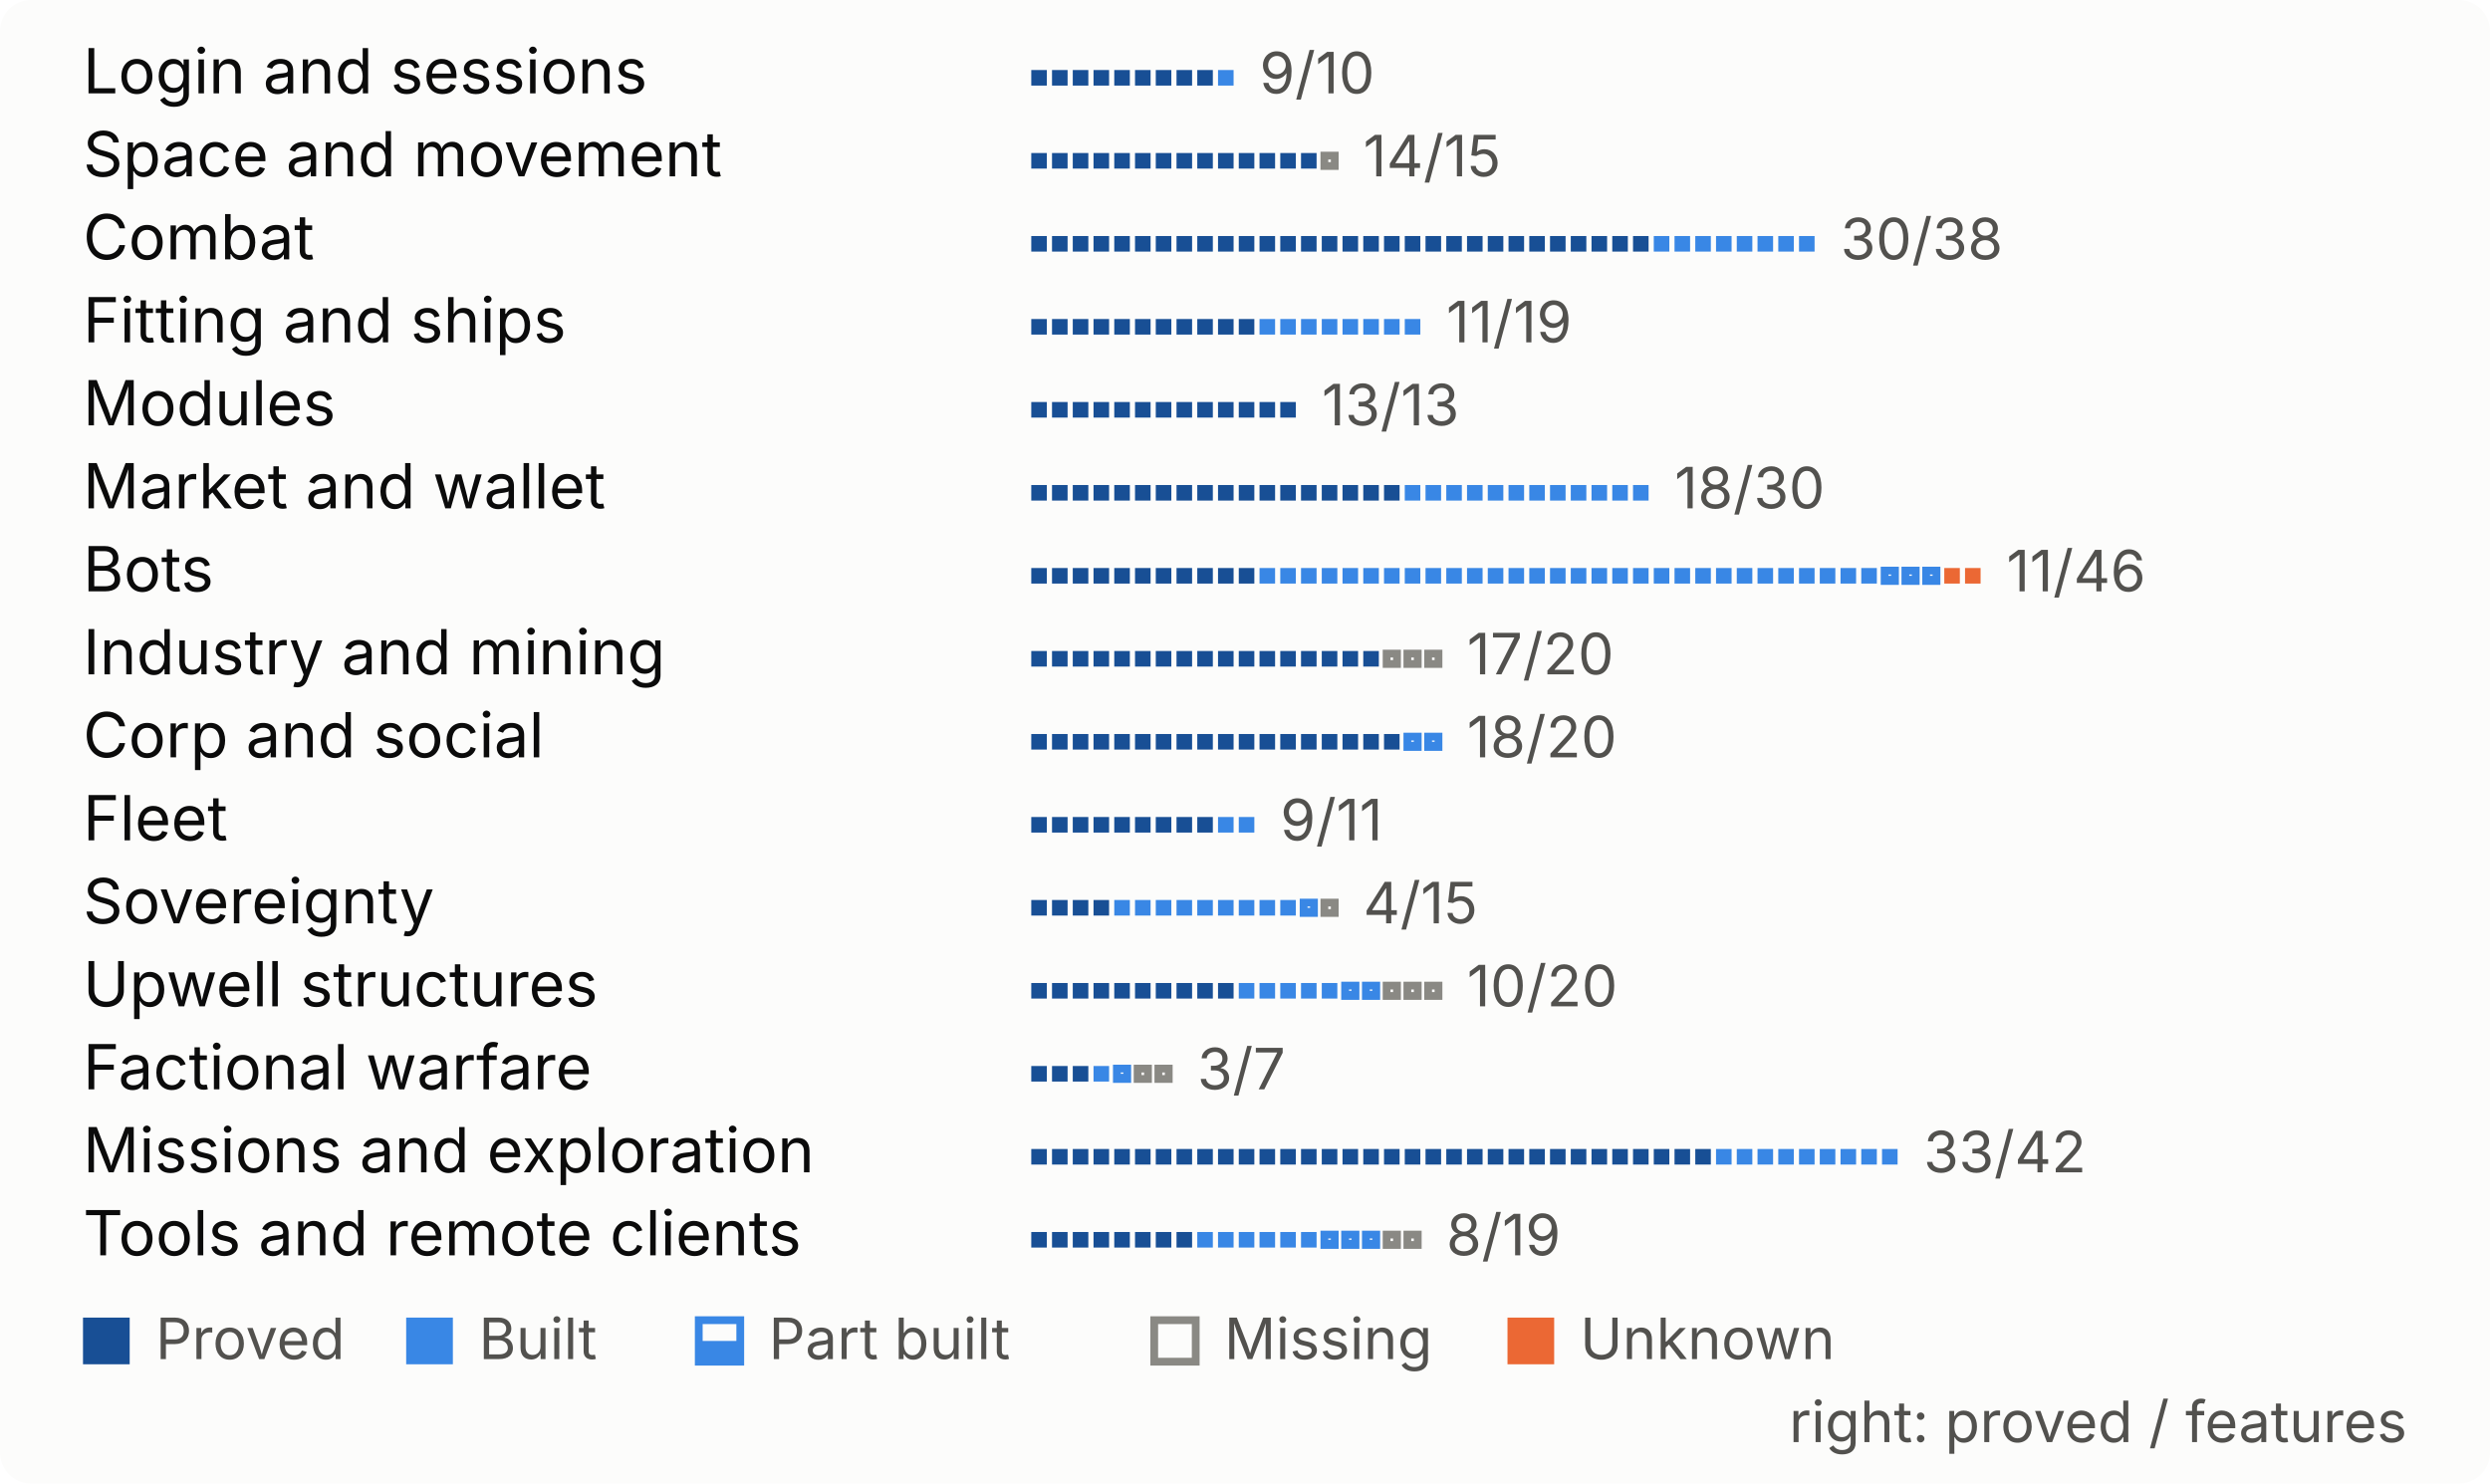
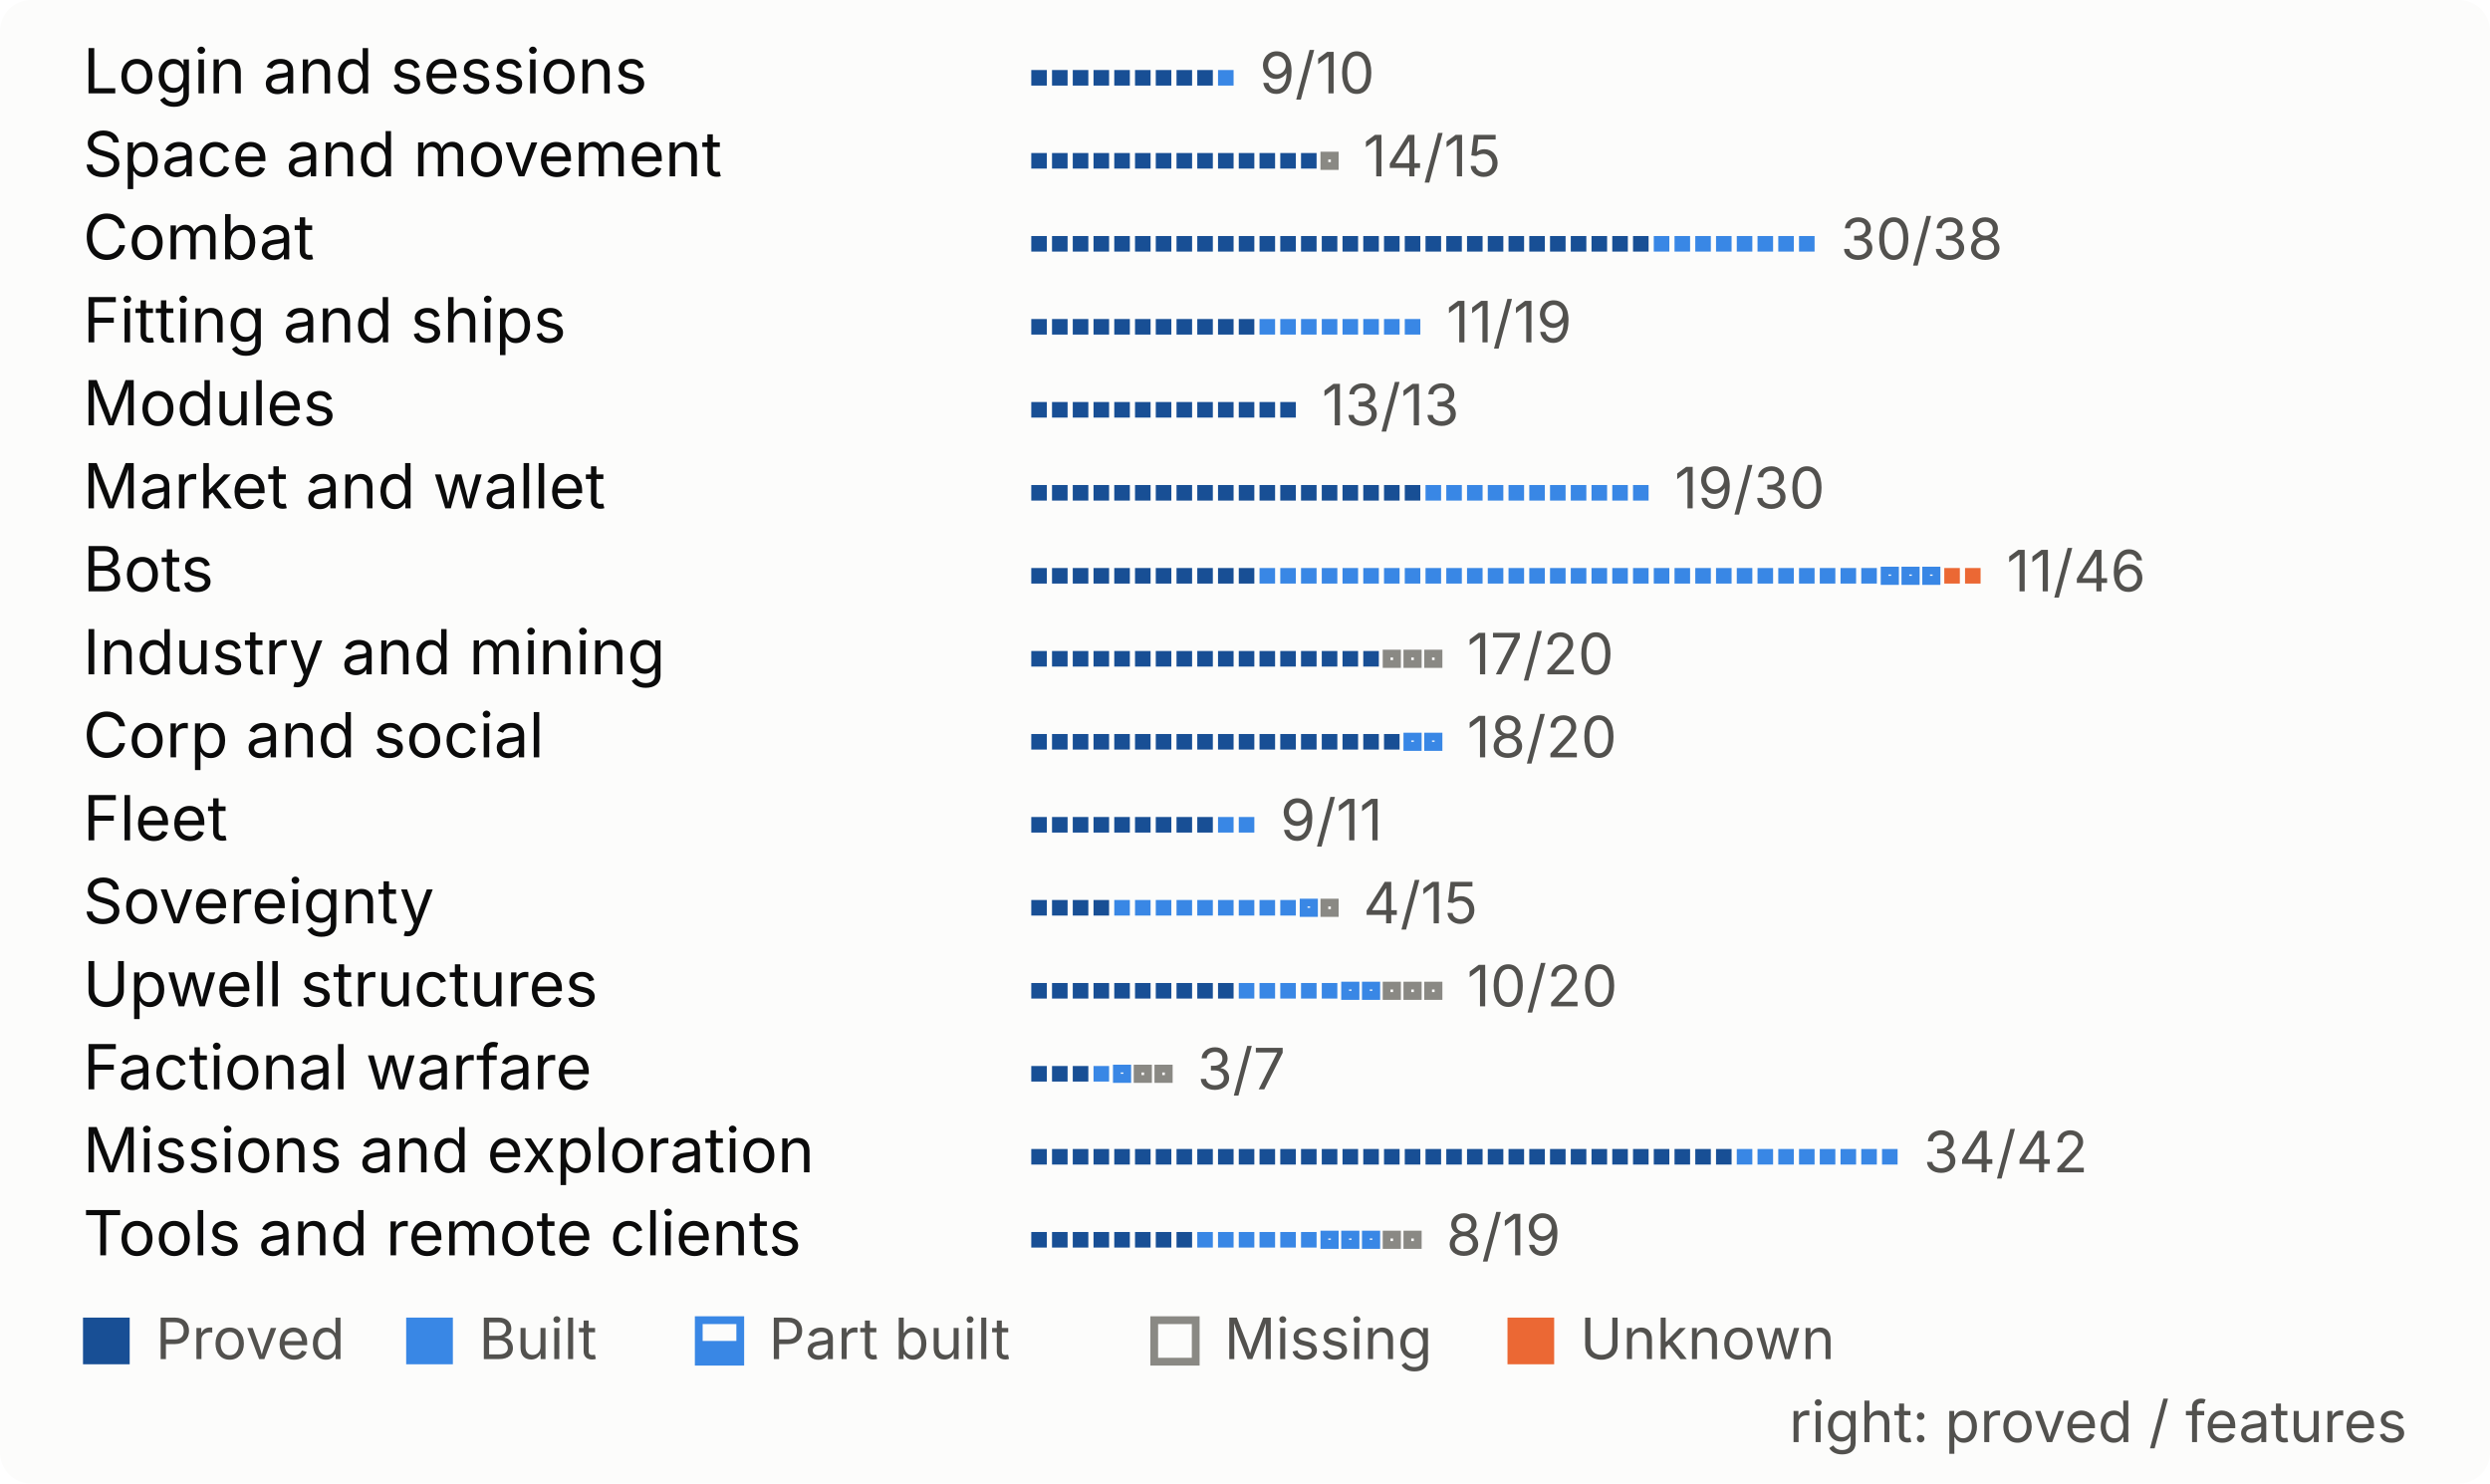
<svg xmlns="http://www.w3.org/2000/svg" width="480" height="286" viewBox="0 0 480 286" role="img" aria-label="Progress by system, one mark per feature">
  <style>
.bg{fill:#fcfcfb}.t{fill:#0b0b0b}.s{fill:#52514e}.rule{fill:#e1e0d9}
.proved{fill:#184f95}.built{fill:#3987e5}.unknown{fill:#eb6834}
.part-o{fill:none;stroke:#3987e5;stroke-width:1.5}.part-f{fill:#3987e5}
.missing{fill:none;stroke:#8a8984;stroke-width:1.5}
.pass{fill:#184f95}.fail{fill:#eb6834}.none{fill:none;stroke:#8a8984;stroke-width:1.5}
@media (prefers-color-scheme:dark){
.bg{fill:#1a1a19}.t{fill:#f0efec}.s{fill:#c3c2b7}.rule{fill:#383835}
.proved{fill:#86b6ef}.built{fill:#3987e5}.unknown{fill:#d95926}
.part-o{stroke:#3987e5}.part-f{fill:#3987e5}
.missing{stroke:#8d8c85}
.pass{fill:#86b6ef}.fail{fill:#d95926}.none{stroke:#8d8c85}
}
text{font-family:system-ui,-apple-system,"Segoe UI",sans-serif;font-size:12px}
.big{font-size:26px;font-weight:600}.b{font-weight:600}.xs{font-size:11px}
</style>
  <rect width="480" height="286" rx="6" class="bg" />
  <text x="16.0" y="18.0" class="t">Login and sessions</text>
  <rect x="198.8" y="13.5" width="3" height="3" class="proved" />
  <rect x="202.8" y="13.5" width="3" height="3" class="proved" />
  <rect x="206.8" y="13.5" width="3" height="3" class="proved" />
  <rect x="210.8" y="13.5" width="3" height="3" class="proved" />
  <rect x="214.8" y="13.5" width="3" height="3" class="proved" />
  <rect x="218.8" y="13.5" width="3" height="3" class="proved" />
  <rect x="222.8" y="13.5" width="3" height="3" class="proved" />
  <rect x="226.8" y="13.5" width="3" height="3" class="proved" />
  <rect x="230.8" y="13.5" width="3" height="3" class="proved" />
  <rect x="234.8" y="13.5" width="3" height="3" class="built" />
  <text x="242.8" y="18.0" class="s xs">9/10</text>
  <text x="16.0" y="34.0" class="t">Space and movement</text>
  <rect x="198.8" y="29.5" width="3" height="3" class="proved" />
  <rect x="202.8" y="29.5" width="3" height="3" class="proved" />
  <rect x="206.8" y="29.5" width="3" height="3" class="proved" />
  <rect x="210.8" y="29.5" width="3" height="3" class="proved" />
  <rect x="214.8" y="29.5" width="3" height="3" class="proved" />
  <rect x="218.8" y="29.5" width="3" height="3" class="proved" />
  <rect x="222.8" y="29.5" width="3" height="3" class="proved" />
  <rect x="226.8" y="29.5" width="3" height="3" class="proved" />
  <rect x="230.8" y="29.5" width="3" height="3" class="proved" />
  <rect x="234.8" y="29.5" width="3" height="3" class="proved" />
  <rect x="238.8" y="29.5" width="3" height="3" class="proved" />
  <rect x="242.8" y="29.5" width="3" height="3" class="proved" />
  <rect x="246.8" y="29.5" width="3" height="3" class="proved" />
  <rect x="250.8" y="29.5" width="3" height="3" class="proved" />
  <rect x="255.3" y="30.0" width="2" height="2" fill="none" class="missing" />
  <text x="262.8" y="34.0" class="s xs">14/15</text>
  <text x="16.0" y="50.0" class="t">Combat</text>
  <rect x="198.8" y="45.5" width="3" height="3" class="proved" />
  <rect x="202.8" y="45.5" width="3" height="3" class="proved" />
  <rect x="206.8" y="45.5" width="3" height="3" class="proved" />
  <rect x="210.8" y="45.5" width="3" height="3" class="proved" />
  <rect x="214.8" y="45.5" width="3" height="3" class="proved" />
  <rect x="218.8" y="45.5" width="3" height="3" class="proved" />
  <rect x="222.8" y="45.5" width="3" height="3" class="proved" />
  <rect x="226.8" y="45.5" width="3" height="3" class="proved" />
  <rect x="230.8" y="45.5" width="3" height="3" class="proved" />
  <rect x="234.8" y="45.5" width="3" height="3" class="proved" />
  <rect x="238.8" y="45.5" width="3" height="3" class="proved" />
  <rect x="242.8" y="45.5" width="3" height="3" class="proved" />
  <rect x="246.8" y="45.5" width="3" height="3" class="proved" />
  <rect x="250.8" y="45.5" width="3" height="3" class="proved" />
  <rect x="254.8" y="45.5" width="3" height="3" class="proved" />
  <rect x="258.8" y="45.5" width="3" height="3" class="proved" />
  <rect x="262.8" y="45.5" width="3" height="3" class="proved" />
  <rect x="266.8" y="45.5" width="3" height="3" class="proved" />
  <rect x="270.8" y="45.5" width="3" height="3" class="proved" />
  <rect x="274.8" y="45.5" width="3" height="3" class="proved" />
  <rect x="278.8" y="45.5" width="3" height="3" class="proved" />
  <rect x="282.8" y="45.5" width="3" height="3" class="proved" />
  <rect x="286.8" y="45.5" width="3" height="3" class="proved" />
  <rect x="290.8" y="45.5" width="3" height="3" class="proved" />
  <rect x="294.8" y="45.5" width="3" height="3" class="proved" />
  <rect x="298.8" y="45.5" width="3" height="3" class="proved" />
  <rect x="302.8" y="45.5" width="3" height="3" class="proved" />
  <rect x="306.8" y="45.5" width="3" height="3" class="proved" />
  <rect x="310.8" y="45.5" width="3" height="3" class="proved" />
  <rect x="314.8" y="45.5" width="3" height="3" class="proved" />
  <rect x="318.8" y="45.5" width="3" height="3" class="built" />
  <rect x="322.8" y="45.5" width="3" height="3" class="built" />
  <rect x="326.8" y="45.5" width="3" height="3" class="built" />
  <rect x="330.8" y="45.5" width="3" height="3" class="built" />
  <rect x="334.8" y="45.5" width="3" height="3" class="built" />
  <rect x="338.8" y="45.5" width="3" height="3" class="built" />
  <rect x="342.8" y="45.5" width="3" height="3" class="built" />
  <rect x="346.8" y="45.5" width="3" height="3" class="built" />
  <text x="354.8" y="50.0" class="s xs">30/38</text>
  <text x="16.0" y="66.0" class="t">Fitting and ships</text>
  <rect x="198.8" y="61.5" width="3" height="3" class="proved" />
  <rect x="202.8" y="61.5" width="3" height="3" class="proved" />
  <rect x="206.8" y="61.5" width="3" height="3" class="proved" />
  <rect x="210.8" y="61.5" width="3" height="3" class="proved" />
  <rect x="214.8" y="61.5" width="3" height="3" class="proved" />
  <rect x="218.8" y="61.5" width="3" height="3" class="proved" />
  <rect x="222.8" y="61.5" width="3" height="3" class="proved" />
  <rect x="226.8" y="61.5" width="3" height="3" class="proved" />
  <rect x="230.8" y="61.5" width="3" height="3" class="proved" />
  <rect x="234.8" y="61.5" width="3" height="3" class="proved" />
  <rect x="238.8" y="61.5" width="3" height="3" class="proved" />
  <rect x="242.8" y="61.5" width="3" height="3" class="built" />
  <rect x="246.8" y="61.5" width="3" height="3" class="built" />
  <rect x="250.8" y="61.5" width="3" height="3" class="built" />
  <rect x="254.8" y="61.5" width="3" height="3" class="built" />
  <rect x="258.8" y="61.5" width="3" height="3" class="built" />
  <rect x="262.8" y="61.5" width="3" height="3" class="built" />
  <rect x="266.8" y="61.5" width="3" height="3" class="built" />
  <rect x="270.8" y="61.5" width="3" height="3" class="built" />
  <text x="278.8" y="66.0" class="s xs">11/19</text>
  <text x="16.0" y="82.0" class="t">Modules</text>
  <rect x="198.8" y="77.5" width="3" height="3" class="proved" />
  <rect x="202.8" y="77.5" width="3" height="3" class="proved" />
  <rect x="206.8" y="77.5" width="3" height="3" class="proved" />
  <rect x="210.8" y="77.5" width="3" height="3" class="proved" />
  <rect x="214.8" y="77.5" width="3" height="3" class="proved" />
  <rect x="218.8" y="77.5" width="3" height="3" class="proved" />
  <rect x="222.8" y="77.5" width="3" height="3" class="proved" />
  <rect x="226.8" y="77.5" width="3" height="3" class="proved" />
  <rect x="230.8" y="77.5" width="3" height="3" class="proved" />
  <rect x="234.8" y="77.5" width="3" height="3" class="proved" />
  <rect x="238.8" y="77.5" width="3" height="3" class="proved" />
  <rect x="242.8" y="77.5" width="3" height="3" class="proved" />
  <rect x="246.8" y="77.5" width="3" height="3" class="proved" />
  <text x="254.8" y="82.0" class="s xs">13/13</text>
  <text x="16.0" y="98.0" class="t">Market and wallet</text>
  <rect x="198.8" y="93.5" width="3" height="3" class="proved" />
  <rect x="202.8" y="93.5" width="3" height="3" class="proved" />
  <rect x="206.8" y="93.5" width="3" height="3" class="proved" />
  <rect x="210.8" y="93.5" width="3" height="3" class="proved" />
  <rect x="214.8" y="93.5" width="3" height="3" class="proved" />
  <rect x="218.8" y="93.5" width="3" height="3" class="proved" />
  <rect x="222.8" y="93.5" width="3" height="3" class="proved" />
  <rect x="226.8" y="93.5" width="3" height="3" class="proved" />
  <rect x="230.8" y="93.5" width="3" height="3" class="proved" />
  <rect x="234.8" y="93.5" width="3" height="3" class="proved" />
  <rect x="238.8" y="93.5" width="3" height="3" class="proved" />
  <rect x="242.8" y="93.5" width="3" height="3" class="proved" />
  <rect x="246.8" y="93.5" width="3" height="3" class="proved" />
  <rect x="250.8" y="93.5" width="3" height="3" class="proved" />
  <rect x="254.8" y="93.5" width="3" height="3" class="proved" />
  <rect x="258.8" y="93.5" width="3" height="3" class="proved" />
  <rect x="262.8" y="93.5" width="3" height="3" class="proved" />
  <rect x="266.8" y="93.5" width="3" height="3" class="proved" />
-   <rect x="270.8" y="93.5" width="3" height="3" class="built" />
+   <rect x="270.8" y="93.5" width="3" height="3" class="proved" />
  <rect x="274.8" y="93.5" width="3" height="3" class="built" />
  <rect x="278.8" y="93.5" width="3" height="3" class="built" />
  <rect x="282.8" y="93.5" width="3" height="3" class="built" />
  <rect x="286.8" y="93.5" width="3" height="3" class="built" />
  <rect x="290.8" y="93.5" width="3" height="3" class="built" />
  <rect x="294.8" y="93.5" width="3" height="3" class="built" />
  <rect x="298.8" y="93.5" width="3" height="3" class="built" />
  <rect x="302.8" y="93.5" width="3" height="3" class="built" />
  <rect x="306.8" y="93.5" width="3" height="3" class="built" />
  <rect x="310.8" y="93.5" width="3" height="3" class="built" />
  <rect x="314.8" y="93.5" width="3" height="3" class="built" />
-   <text x="322.8" y="98.0" class="s xs">18/30</text>
+   <text x="322.8" y="98.0" class="s xs">19/30</text>
  <text x="16.0" y="114.0" class="t">Bots</text>
  <rect x="198.8" y="109.5" width="3" height="3" class="proved" />
  <rect x="202.8" y="109.5" width="3" height="3" class="proved" />
  <rect x="206.8" y="109.5" width="3" height="3" class="proved" />
  <rect x="210.8" y="109.5" width="3" height="3" class="proved" />
  <rect x="214.8" y="109.5" width="3" height="3" class="proved" />
  <rect x="218.8" y="109.5" width="3" height="3" class="proved" />
  <rect x="222.8" y="109.5" width="3" height="3" class="proved" />
  <rect x="226.8" y="109.5" width="3" height="3" class="proved" />
  <rect x="230.8" y="109.5" width="3" height="3" class="proved" />
  <rect x="234.8" y="109.5" width="3" height="3" class="proved" />
  <rect x="238.8" y="109.5" width="3" height="3" class="proved" />
  <rect x="242.8" y="109.5" width="3" height="3" class="built" />
  <rect x="246.8" y="109.5" width="3" height="3" class="built" />
  <rect x="250.8" y="109.5" width="3" height="3" class="built" />
  <rect x="254.8" y="109.5" width="3" height="3" class="built" />
  <rect x="258.8" y="109.5" width="3" height="3" class="built" />
  <rect x="262.8" y="109.5" width="3" height="3" class="built" />
  <rect x="266.8" y="109.5" width="3" height="3" class="built" />
  <rect x="270.8" y="109.5" width="3" height="3" class="built" />
  <rect x="274.8" y="109.5" width="3" height="3" class="built" />
  <rect x="278.8" y="109.5" width="3" height="3" class="built" />
  <rect x="282.8" y="109.5" width="3" height="3" class="built" />
  <rect x="286.8" y="109.5" width="3" height="3" class="built" />
  <rect x="290.8" y="109.5" width="3" height="3" class="built" />
  <rect x="294.8" y="109.5" width="3" height="3" class="built" />
  <rect x="298.8" y="109.5" width="3" height="3" class="built" />
  <rect x="302.8" y="109.5" width="3" height="3" class="built" />
  <rect x="306.8" y="109.5" width="3" height="3" class="built" />
  <rect x="310.8" y="109.5" width="3" height="3" class="built" />
  <rect x="314.8" y="109.5" width="3" height="3" class="built" />
  <rect x="318.8" y="109.5" width="3" height="3" class="built" />
  <rect x="322.8" y="109.5" width="3" height="3" class="built" />
  <rect x="326.8" y="109.5" width="3" height="3" class="built" />
  <rect x="330.8" y="109.5" width="3" height="3" class="built" />
  <rect x="334.8" y="109.5" width="3" height="3" class="built" />
  <rect x="338.8" y="109.5" width="3" height="3" class="built" />
  <rect x="342.8" y="109.5" width="3" height="3" class="built" />
  <rect x="346.8" y="109.5" width="3" height="3" class="built" />
  <rect x="350.8" y="109.5" width="3" height="3" class="built" />
  <rect x="354.8" y="109.5" width="3" height="3" class="built" />
  <rect x="358.8" y="109.5" width="3" height="3" class="built" />
  <rect x="363.3" y="110.0" width="2" height="2" fill="none" class="part-o" />
  <rect x="362.8" y="111.0" width="3" height="1.5" class="part-f" />
  <rect x="367.3" y="110.0" width="2" height="2" fill="none" class="part-o" />
  <rect x="366.8" y="111.0" width="3" height="1.5" class="part-f" />
  <rect x="371.3" y="110.0" width="2" height="2" fill="none" class="part-o" />
  <rect x="370.8" y="111.0" width="3" height="1.5" class="part-f" />
  <rect x="374.8" y="109.5" width="3" height="3" class="unknown" />
  <rect x="378.8" y="109.5" width="3" height="3" class="unknown" />
  <text x="386.8" y="114.0" class="s xs">11/46</text>
  <text x="16.0" y="130.0" class="t">Industry and mining</text>
  <rect x="198.8" y="125.5" width="3" height="3" class="proved" />
  <rect x="202.8" y="125.5" width="3" height="3" class="proved" />
  <rect x="206.8" y="125.5" width="3" height="3" class="proved" />
  <rect x="210.8" y="125.5" width="3" height="3" class="proved" />
  <rect x="214.8" y="125.5" width="3" height="3" class="proved" />
  <rect x="218.8" y="125.5" width="3" height="3" class="proved" />
  <rect x="222.8" y="125.5" width="3" height="3" class="proved" />
  <rect x="226.8" y="125.5" width="3" height="3" class="proved" />
  <rect x="230.8" y="125.5" width="3" height="3" class="proved" />
  <rect x="234.8" y="125.5" width="3" height="3" class="proved" />
  <rect x="238.8" y="125.5" width="3" height="3" class="proved" />
  <rect x="242.8" y="125.5" width="3" height="3" class="proved" />
  <rect x="246.8" y="125.5" width="3" height="3" class="proved" />
  <rect x="250.8" y="125.5" width="3" height="3" class="proved" />
  <rect x="254.8" y="125.5" width="3" height="3" class="proved" />
  <rect x="258.8" y="125.5" width="3" height="3" class="proved" />
  <rect x="262.8" y="125.5" width="3" height="3" class="proved" />
  <rect x="267.3" y="126.0" width="2" height="2" fill="none" class="missing" />
  <rect x="271.3" y="126.0" width="2" height="2" fill="none" class="missing" />
  <rect x="275.3" y="126.0" width="2" height="2" fill="none" class="missing" />
  <text x="282.8" y="130.0" class="s xs">17/20</text>
  <text x="16.0" y="146.0" class="t">Corp and social</text>
  <rect x="198.8" y="141.5" width="3" height="3" class="proved" />
  <rect x="202.8" y="141.5" width="3" height="3" class="proved" />
  <rect x="206.8" y="141.5" width="3" height="3" class="proved" />
  <rect x="210.8" y="141.5" width="3" height="3" class="proved" />
  <rect x="214.8" y="141.5" width="3" height="3" class="proved" />
  <rect x="218.8" y="141.5" width="3" height="3" class="proved" />
  <rect x="222.8" y="141.5" width="3" height="3" class="proved" />
  <rect x="226.8" y="141.5" width="3" height="3" class="proved" />
  <rect x="230.8" y="141.5" width="3" height="3" class="proved" />
  <rect x="234.8" y="141.5" width="3" height="3" class="proved" />
  <rect x="238.8" y="141.5" width="3" height="3" class="proved" />
  <rect x="242.8" y="141.5" width="3" height="3" class="proved" />
  <rect x="246.8" y="141.5" width="3" height="3" class="proved" />
  <rect x="250.8" y="141.5" width="3" height="3" class="proved" />
  <rect x="254.8" y="141.5" width="3" height="3" class="proved" />
  <rect x="258.8" y="141.5" width="3" height="3" class="proved" />
  <rect x="262.8" y="141.5" width="3" height="3" class="proved" />
  <rect x="266.8" y="141.5" width="3" height="3" class="proved" />
  <rect x="271.3" y="142.0" width="2" height="2" fill="none" class="part-o" />
  <rect x="270.8" y="143.0" width="3" height="1.5" class="part-f" />
  <rect x="275.3" y="142.0" width="2" height="2" fill="none" class="part-o" />
  <rect x="274.8" y="143.0" width="3" height="1.5" class="part-f" />
  <text x="282.8" y="146.0" class="s xs">18/20</text>
  <text x="16.0" y="162.0" class="t">Fleet</text>
  <rect x="198.8" y="157.5" width="3" height="3" class="proved" />
  <rect x="202.8" y="157.5" width="3" height="3" class="proved" />
  <rect x="206.8" y="157.5" width="3" height="3" class="proved" />
  <rect x="210.8" y="157.5" width="3" height="3" class="proved" />
  <rect x="214.8" y="157.5" width="3" height="3" class="proved" />
  <rect x="218.8" y="157.5" width="3" height="3" class="proved" />
  <rect x="222.8" y="157.5" width="3" height="3" class="proved" />
  <rect x="226.8" y="157.5" width="3" height="3" class="proved" />
  <rect x="230.8" y="157.5" width="3" height="3" class="proved" />
  <rect x="234.8" y="157.5" width="3" height="3" class="built" />
  <rect x="238.8" y="157.5" width="3" height="3" class="built" />
  <text x="246.8" y="162.0" class="s xs">9/11</text>
  <text x="16.0" y="178.0" class="t">Sovereignty</text>
  <rect x="198.8" y="173.5" width="3" height="3" class="proved" />
  <rect x="202.8" y="173.5" width="3" height="3" class="proved" />
  <rect x="206.8" y="173.5" width="3" height="3" class="proved" />
  <rect x="210.8" y="173.5" width="3" height="3" class="proved" />
  <rect x="214.8" y="173.5" width="3" height="3" class="built" />
  <rect x="218.8" y="173.5" width="3" height="3" class="built" />
  <rect x="222.8" y="173.5" width="3" height="3" class="built" />
  <rect x="226.8" y="173.5" width="3" height="3" class="built" />
  <rect x="230.8" y="173.5" width="3" height="3" class="built" />
  <rect x="234.8" y="173.5" width="3" height="3" class="built" />
  <rect x="238.8" y="173.5" width="3" height="3" class="built" />
  <rect x="242.8" y="173.5" width="3" height="3" class="built" />
  <rect x="246.8" y="173.5" width="3" height="3" class="built" />
  <rect x="251.3" y="174.0" width="2" height="2" fill="none" class="part-o" />
  <rect x="250.8" y="175.0" width="3" height="1.5" class="part-f" />
  <rect x="255.3" y="174.0" width="2" height="2" fill="none" class="missing" />
  <text x="262.8" y="178.0" class="s xs">4/15</text>
  <text x="16.0" y="194.0" class="t">Upwell structures</text>
  <rect x="198.8" y="189.5" width="3" height="3" class="proved" />
  <rect x="202.8" y="189.5" width="3" height="3" class="proved" />
  <rect x="206.8" y="189.5" width="3" height="3" class="proved" />
  <rect x="210.8" y="189.5" width="3" height="3" class="proved" />
  <rect x="214.8" y="189.5" width="3" height="3" class="proved" />
  <rect x="218.8" y="189.5" width="3" height="3" class="proved" />
  <rect x="222.8" y="189.5" width="3" height="3" class="proved" />
  <rect x="226.8" y="189.5" width="3" height="3" class="proved" />
  <rect x="230.8" y="189.5" width="3" height="3" class="proved" />
  <rect x="234.8" y="189.5" width="3" height="3" class="proved" />
  <rect x="238.8" y="189.5" width="3" height="3" class="built" />
  <rect x="242.8" y="189.5" width="3" height="3" class="built" />
  <rect x="246.8" y="189.5" width="3" height="3" class="built" />
  <rect x="250.8" y="189.5" width="3" height="3" class="built" />
  <rect x="254.8" y="189.5" width="3" height="3" class="built" />
  <rect x="259.3" y="190.0" width="2" height="2" fill="none" class="part-o" />
  <rect x="258.8" y="191.0" width="3" height="1.5" class="part-f" />
  <rect x="263.3" y="190.0" width="2" height="2" fill="none" class="part-o" />
  <rect x="262.8" y="191.0" width="3" height="1.5" class="part-f" />
  <rect x="267.3" y="190.0" width="2" height="2" fill="none" class="missing" />
  <rect x="271.3" y="190.0" width="2" height="2" fill="none" class="missing" />
  <rect x="275.3" y="190.0" width="2" height="2" fill="none" class="missing" />
  <text x="282.8" y="194.0" class="s xs">10/20</text>
  <text x="16.0" y="210.0" class="t">Factional warfare</text>
  <rect x="198.8" y="205.5" width="3" height="3" class="proved" />
  <rect x="202.8" y="205.5" width="3" height="3" class="proved" />
  <rect x="206.8" y="205.5" width="3" height="3" class="proved" />
  <rect x="210.8" y="205.5" width="3" height="3" class="built" />
  <rect x="215.3" y="206.0" width="2" height="2" fill="none" class="part-o" />
  <rect x="214.8" y="207.0" width="3" height="1.5" class="part-f" />
  <rect x="219.3" y="206.0" width="2" height="2" fill="none" class="missing" />
  <rect x="223.3" y="206.0" width="2" height="2" fill="none" class="missing" />
  <text x="230.8" y="210.0" class="s xs">3/7</text>
  <text x="16.0" y="226.0" class="t">Missions and exploration</text>
  <rect x="198.8" y="221.5" width="3" height="3" class="proved" />
  <rect x="202.8" y="221.5" width="3" height="3" class="proved" />
  <rect x="206.8" y="221.5" width="3" height="3" class="proved" />
  <rect x="210.8" y="221.5" width="3" height="3" class="proved" />
  <rect x="214.8" y="221.5" width="3" height="3" class="proved" />
  <rect x="218.8" y="221.5" width="3" height="3" class="proved" />
  <rect x="222.8" y="221.5" width="3" height="3" class="proved" />
  <rect x="226.8" y="221.5" width="3" height="3" class="proved" />
  <rect x="230.8" y="221.5" width="3" height="3" class="proved" />
  <rect x="234.8" y="221.5" width="3" height="3" class="proved" />
  <rect x="238.8" y="221.5" width="3" height="3" class="proved" />
  <rect x="242.8" y="221.5" width="3" height="3" class="proved" />
  <rect x="246.8" y="221.5" width="3" height="3" class="proved" />
  <rect x="250.8" y="221.5" width="3" height="3" class="proved" />
  <rect x="254.8" y="221.5" width="3" height="3" class="proved" />
  <rect x="258.8" y="221.5" width="3" height="3" class="proved" />
  <rect x="262.8" y="221.5" width="3" height="3" class="proved" />
  <rect x="266.8" y="221.5" width="3" height="3" class="proved" />
  <rect x="270.8" y="221.5" width="3" height="3" class="proved" />
  <rect x="274.8" y="221.5" width="3" height="3" class="proved" />
  <rect x="278.8" y="221.5" width="3" height="3" class="proved" />
  <rect x="282.8" y="221.5" width="3" height="3" class="proved" />
  <rect x="286.8" y="221.5" width="3" height="3" class="proved" />
  <rect x="290.8" y="221.5" width="3" height="3" class="proved" />
  <rect x="294.8" y="221.5" width="3" height="3" class="proved" />
  <rect x="298.8" y="221.5" width="3" height="3" class="proved" />
  <rect x="302.8" y="221.5" width="3" height="3" class="proved" />
  <rect x="306.8" y="221.5" width="3" height="3" class="proved" />
  <rect x="310.8" y="221.5" width="3" height="3" class="proved" />
  <rect x="314.8" y="221.5" width="3" height="3" class="proved" />
  <rect x="318.8" y="221.5" width="3" height="3" class="proved" />
  <rect x="322.8" y="221.5" width="3" height="3" class="proved" />
  <rect x="326.8" y="221.5" width="3" height="3" class="proved" />
-   <rect x="330.8" y="221.5" width="3" height="3" class="built" />
+   <rect x="330.8" y="221.5" width="3" height="3" class="proved" />
  <rect x="334.8" y="221.5" width="3" height="3" class="built" />
  <rect x="338.8" y="221.5" width="3" height="3" class="built" />
  <rect x="342.8" y="221.5" width="3" height="3" class="built" />
  <rect x="346.8" y="221.5" width="3" height="3" class="built" />
  <rect x="350.8" y="221.5" width="3" height="3" class="built" />
  <rect x="354.8" y="221.5" width="3" height="3" class="built" />
  <rect x="358.8" y="221.5" width="3" height="3" class="built" />
  <rect x="362.8" y="221.5" width="3" height="3" class="built" />
-   <text x="370.8" y="226.0" class="s xs">33/42</text>
+   <text x="370.8" y="226.0" class="s xs">34/42</text>
  <text x="16.0" y="242.0" class="t">Tools and remote clients</text>
  <rect x="198.8" y="237.5" width="3" height="3" class="proved" />
  <rect x="202.8" y="237.5" width="3" height="3" class="proved" />
  <rect x="206.8" y="237.5" width="3" height="3" class="proved" />
  <rect x="210.8" y="237.5" width="3" height="3" class="proved" />
  <rect x="214.8" y="237.5" width="3" height="3" class="proved" />
  <rect x="218.8" y="237.5" width="3" height="3" class="proved" />
  <rect x="222.8" y="237.5" width="3" height="3" class="proved" />
  <rect x="226.8" y="237.5" width="3" height="3" class="proved" />
  <rect x="230.8" y="237.5" width="3" height="3" class="built" />
  <rect x="234.8" y="237.5" width="3" height="3" class="built" />
  <rect x="238.8" y="237.5" width="3" height="3" class="built" />
  <rect x="242.8" y="237.5" width="3" height="3" class="built" />
  <rect x="246.8" y="237.5" width="3" height="3" class="built" />
  <rect x="250.8" y="237.5" width="3" height="3" class="built" />
  <rect x="255.3" y="238.0" width="2" height="2" fill="none" class="part-o" />
  <rect x="254.8" y="239.0" width="3" height="1.5" class="part-f" />
  <rect x="259.3" y="238.0" width="2" height="2" fill="none" class="part-o" />
  <rect x="258.8" y="239.0" width="3" height="1.5" class="part-f" />
  <rect x="263.3" y="238.0" width="2" height="2" fill="none" class="part-o" />
  <rect x="262.8" y="239.0" width="3" height="1.5" class="part-f" />
  <rect x="267.3" y="238.0" width="2" height="2" fill="none" class="missing" />
  <rect x="271.3" y="238.0" width="2" height="2" fill="none" class="missing" />
  <text x="278.8" y="242.0" class="s xs">8/19</text>
  <rect x="16.0" y="254.0" width="9" height="9" class="proved" />
  <text x="30.0" y="262.0" class="s xs">Proved</text>
  <rect x="78.3" y="254.0" width="9" height="9" class="built" />
  <text x="92.3" y="262.0" class="s xs">Built</text>
  <rect x="134.7" y="254.5" width="8" height="8" fill="none" class="part-o" />
  <rect x="134.2" y="258.5" width="9" height="4.5" class="part-f" />
  <text x="148.2" y="262.0" class="s xs">Part built</text>
  <rect x="222.5" y="254.5" width="8" height="8" fill="none" class="missing" />
  <text x="236.0" y="262.0" class="s xs">Missing</text>
  <rect x="290.6" y="254.0" width="9" height="9" class="unknown" />
  <text x="304.6" y="262.0" class="s xs">Unknown</text>
  <text x="464.0" y="278.0" class="s xs" text-anchor="end">right: proved / features</text>
</svg>
